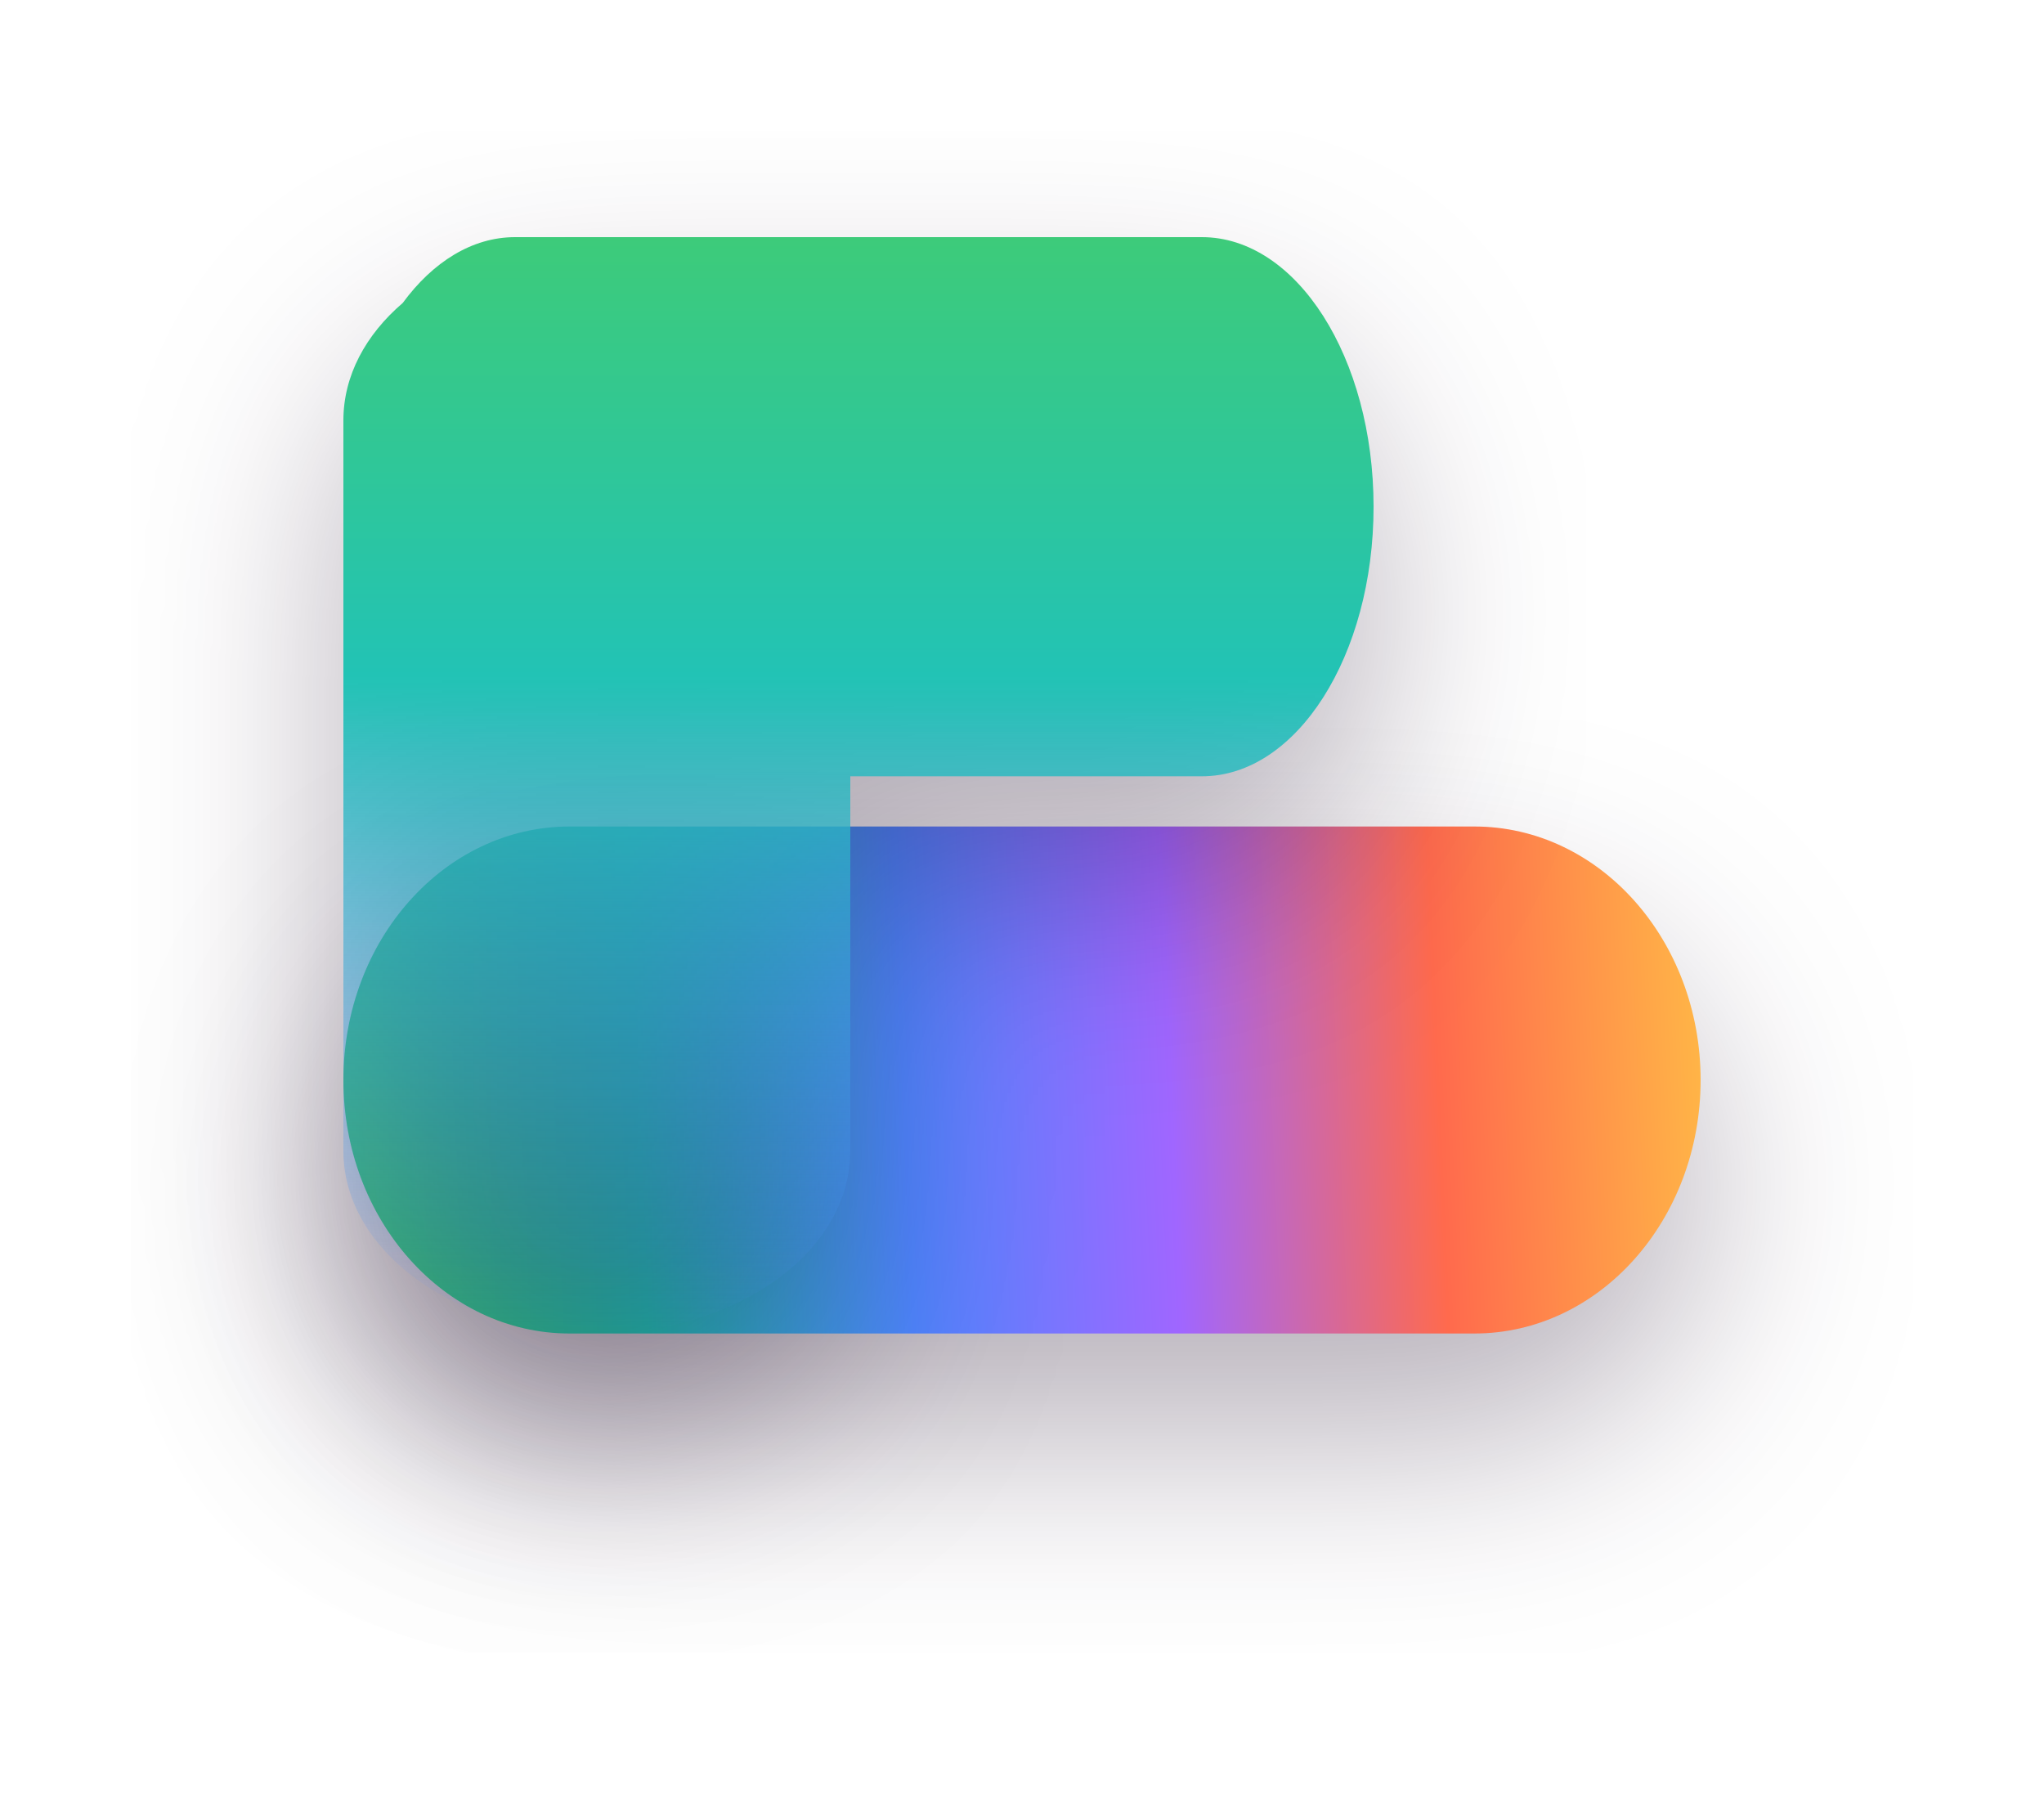
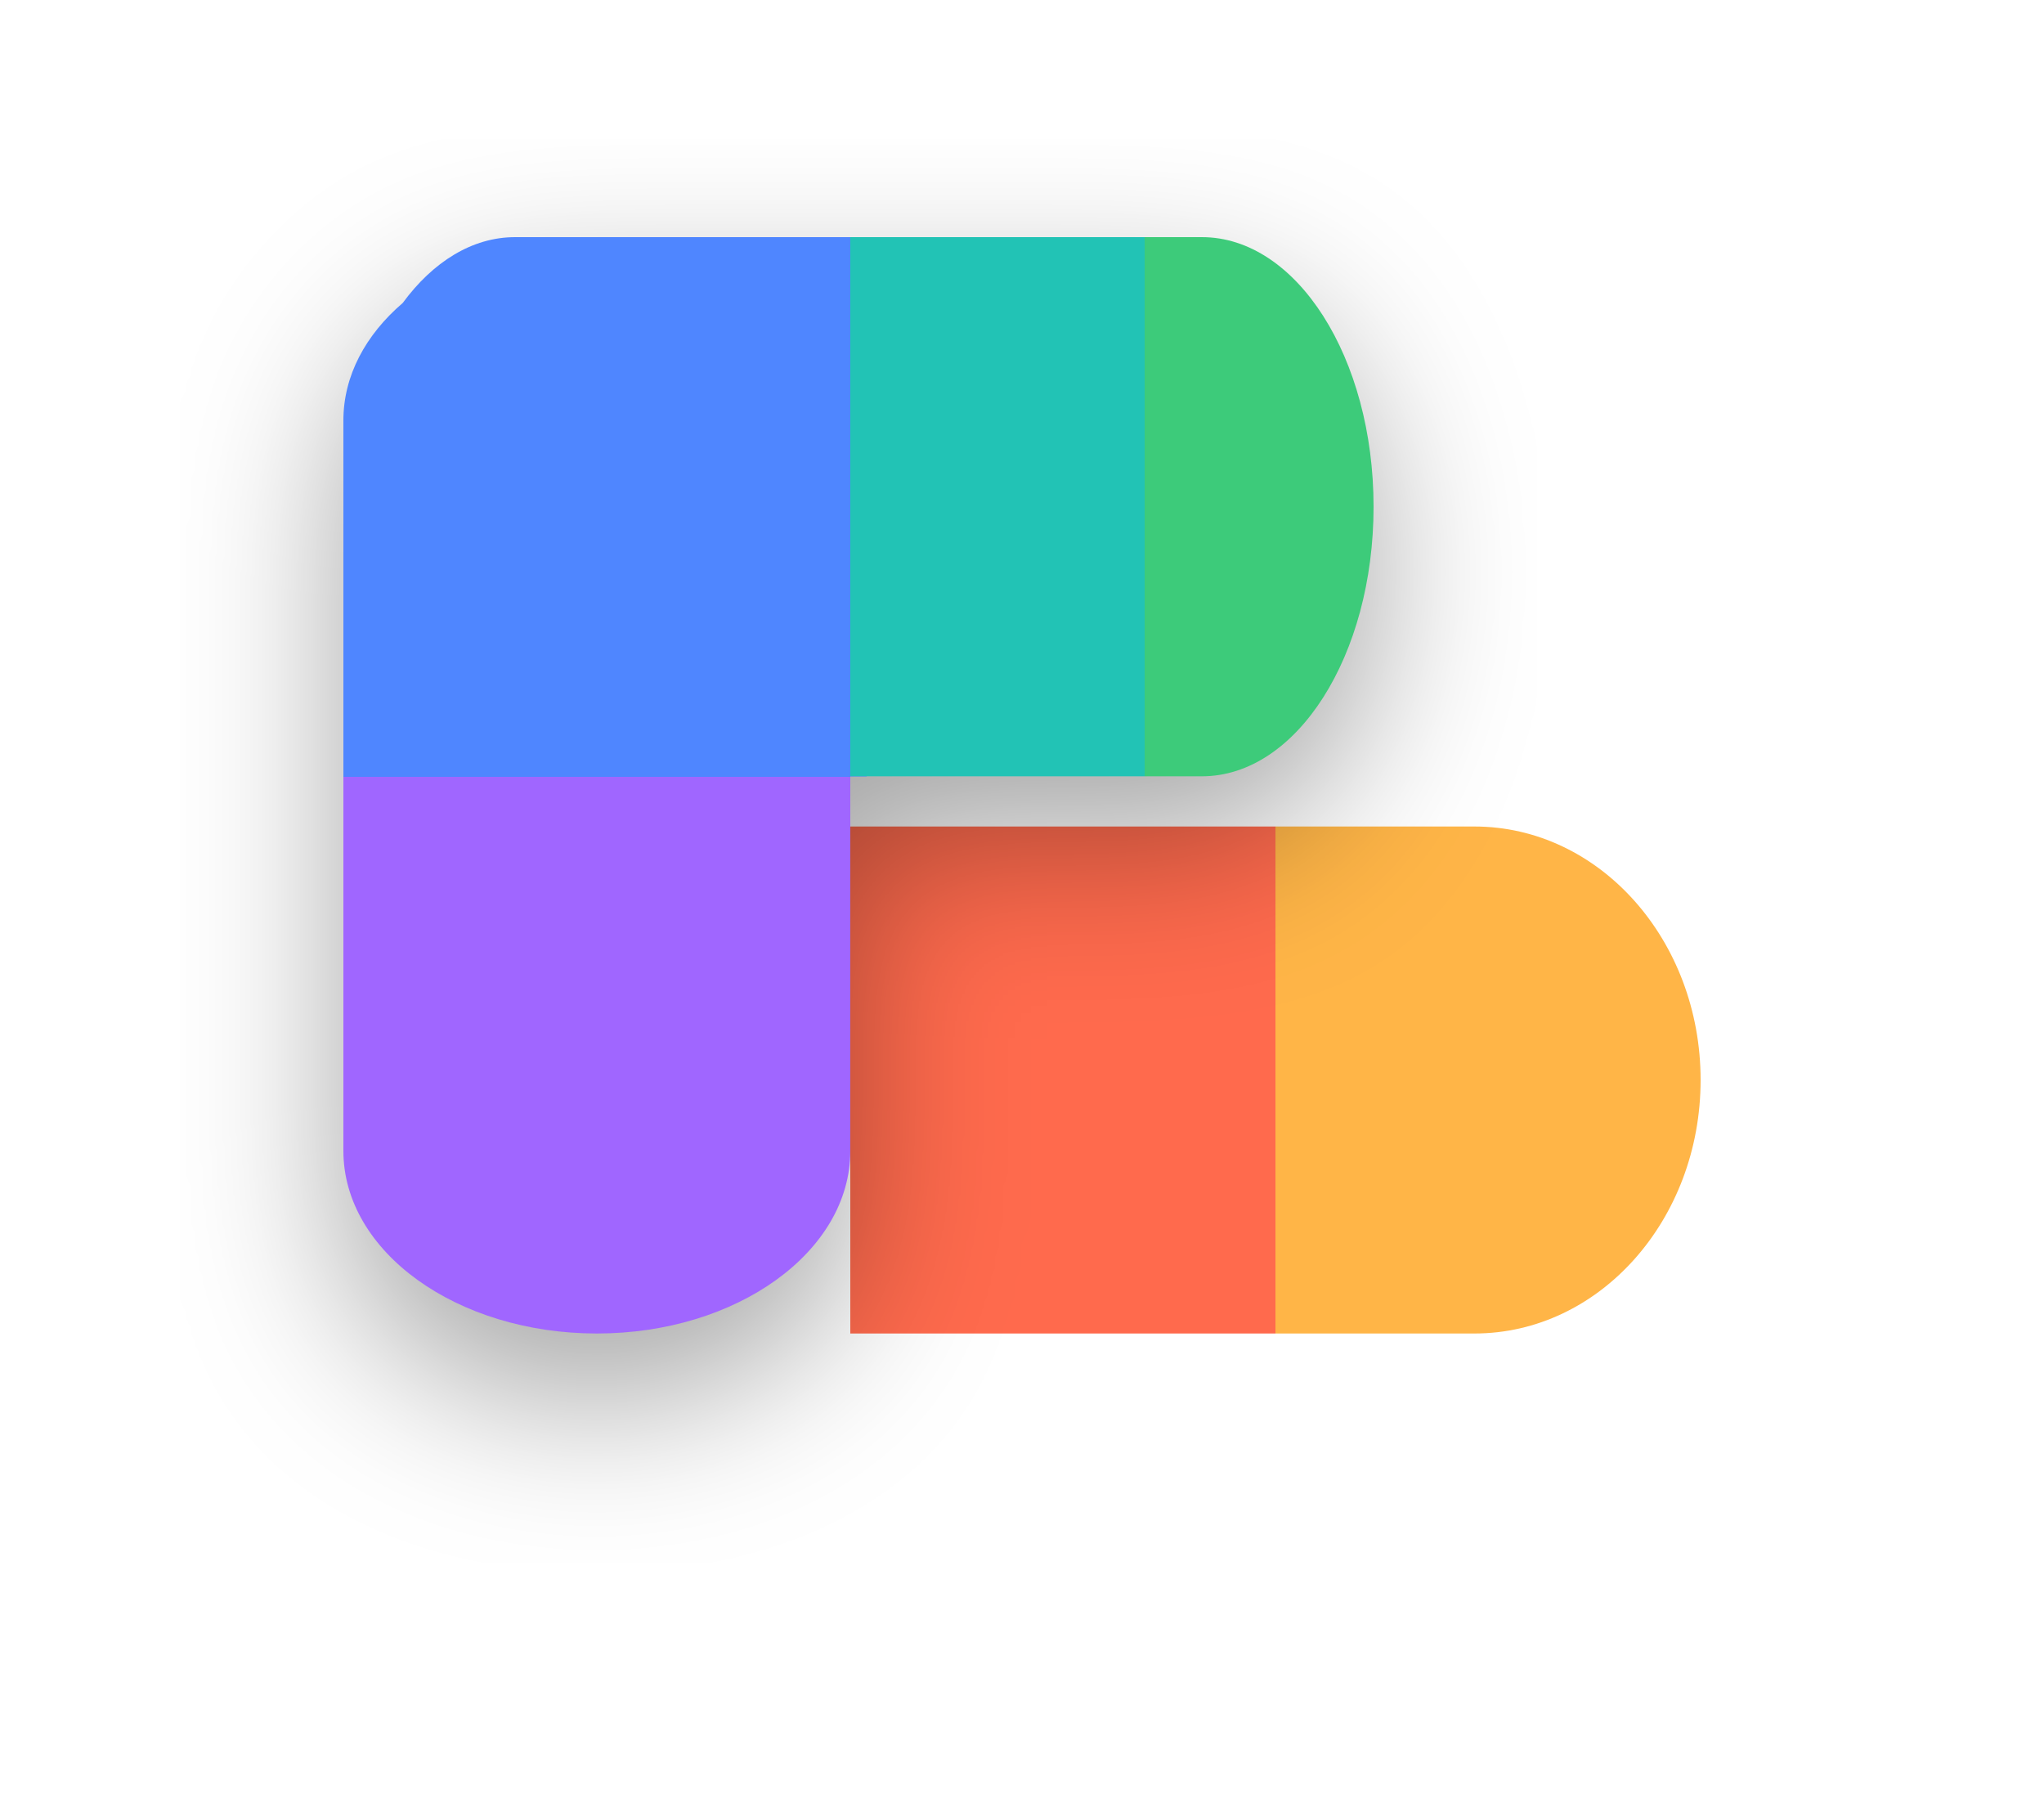
<svg xmlns="http://www.w3.org/2000/svg" width="125" height="110" viewBox="0 0 125 110" fill="none">
+   <path d="M78 50.537V81.537H52V50.537H78Z" fill="#FF6A4D" />
+   <path d="M90.167 50.537C97.807 50.537 104 57.477 104 66.037C104 74.597 97.807 81.537 90.167 81.537H78V50.537H90.167Z" fill="#FFB547" />
  <g filter="url(#filter0_d_156_655)">
-     <path d="M34.833 81.537L90.167 81.537C97.807 81.537 104 74.597 104 66.037C104 57.477 97.807 50.537 90.167 50.537L34.833 50.537C27.193 50.537 21 57.477 21 66.037C21 74.597 27.193 81.537 34.833 81.537Z" fill="url(#paint0_linear_156_655)" />
-   </g>
-   <g filter="url(#filter1_d_156_655)">
-     <path d="M36.5 81.537C45.06 81.537 52 76.538 52 70.371V47.467H73.5C79.299 47.467 84 40.087 84 30.983C84 21.88 79.299 14.5 73.5 14.5H31.5C28.87 14.5 26.469 16.02 24.627 18.527C22.363 20.468 21 22.973 21 25.706V70.371C21 76.538 27.94 81.537 36.5 81.537Z" fill="url(#paint1_linear_156_655)" />
+     <path d="M53 47.467H52V70.371C52 76.538 45.06 81.537 36.5 81.537C27.94 81.537 21 76.538 21 70.371V47.4H53V47.467Z" fill="#A066FF" />
+     <path d="M53 14.5V47.467H52V47.5H21V25.706C21 22.973 22.363 20.468 24.627 18.527C26.469 16.02 28.87 14.5 31.5 14.5H53Z" fill="#4F86FF" />
+     <path d="M70 14.5V47.467H52V14.5H70Z" fill="#22C3B5" />
+     <path d="M73.5 14.5C79.299 14.5 84 21.88 84 30.983C84 40.087 79.299 47.467 73.5 47.467H70V14.5H73.5Z" fill="#3DCB7A" />
  </g>
  <defs>
-     <filter id="filter0_d_156_655" x="8" y="44.037" width="109" height="57" filterUnits="userSpaceOnUse" color-interpolation-filters="sRGB">
+     <filter id="filter0_d_156_655" x="11" y="8.5" width="83" height="87.037" filterUnits="userSpaceOnUse" color-interpolation-filters="sRGB">
      <feFlood flood-opacity="0" result="BackgroundImageFix" />
      <feColorMatrix in="SourceAlpha" type="matrix" values="0 0 0 0 0 0 0 0 0 0 0 0 0 0 0 0 0 0 127 0" result="hardAlpha" />
-       <feOffset dy="6.5" />
-       <feGaussianBlur stdDeviation="6.5" />
-       <feColorMatrix type="matrix" values="0 0 0 0 0.08 0 0 0 0 0 0 0 0 0 0.12 0 0 0 0.3 0" />
+       <feOffset dy="4" />
+       <feGaussianBlur stdDeviation="5" />
+       <feColorMatrix type="matrix" values="0 0 0 0 0 0 0 0 0 0 0 0 0 0 0 0 0 0 0.35 0" />
      <feBlend mode="normal" in2="BackgroundImageFix" result="effect1_dropShadow_156_655" />
      <feBlend mode="normal" in="SourceGraphic" in2="effect1_dropShadow_156_655" result="shape" />
    </filter>
-     <filter id="filter1_d_156_655" x="8" y="8" width="89" height="93.037" filterUnits="userSpaceOnUse" color-interpolation-filters="sRGB">
-       <feFlood flood-opacity="0" result="BackgroundImageFix" />
-       <feColorMatrix in="SourceAlpha" type="matrix" values="0 0 0 0 0 0 0 0 0 0 0 0 0 0 0 0 0 0 127 0" result="hardAlpha" />
-       <feOffset dy="6.5" />
-       <feGaussianBlur stdDeviation="6.5" />
-       <feColorMatrix type="matrix" values="0 0 0 0 0.08 0 0 0 0 0 0 0 0 0 0.12 0 0 0 0.3 0" />
-       <feBlend mode="normal" in2="BackgroundImageFix" result="effect1_dropShadow_156_655" />
-       <feBlend mode="normal" in="SourceGraphic" in2="effect1_dropShadow_156_655" result="shape" />
-     </filter>
-     <linearGradient id="paint0_linear_156_655" x1="104.5" y1="72.037" x2="23" y2="75.537" gradientUnits="userSpaceOnUse">
-       <stop stop-color="#FFB547" />
-       <stop offset="0.2" stop-color="#FF6A4D" />
-       <stop offset="0.4" stop-color="#A066FF" />
-       <stop offset="0.6" stop-color="#4F86FF" />
-       <stop offset="0.8" stop-color="#22C3B5" />
-       <stop offset="1" stop-color="#3DCB7A" />
-     </linearGradient>
-     <linearGradient id="paint1_linear_156_655" x1="36.5" y1="81.537" x2="36.5" y2="14.54" gradientUnits="userSpaceOnUse">
-       <stop stop-color="#4F86FF" stop-opacity="0" />
-       <stop offset="0.6" stop-color="#22C3B5" />
-       <stop offset="1" stop-color="#3DCB7A" />
-     </linearGradient>
  </defs>
</svg>
